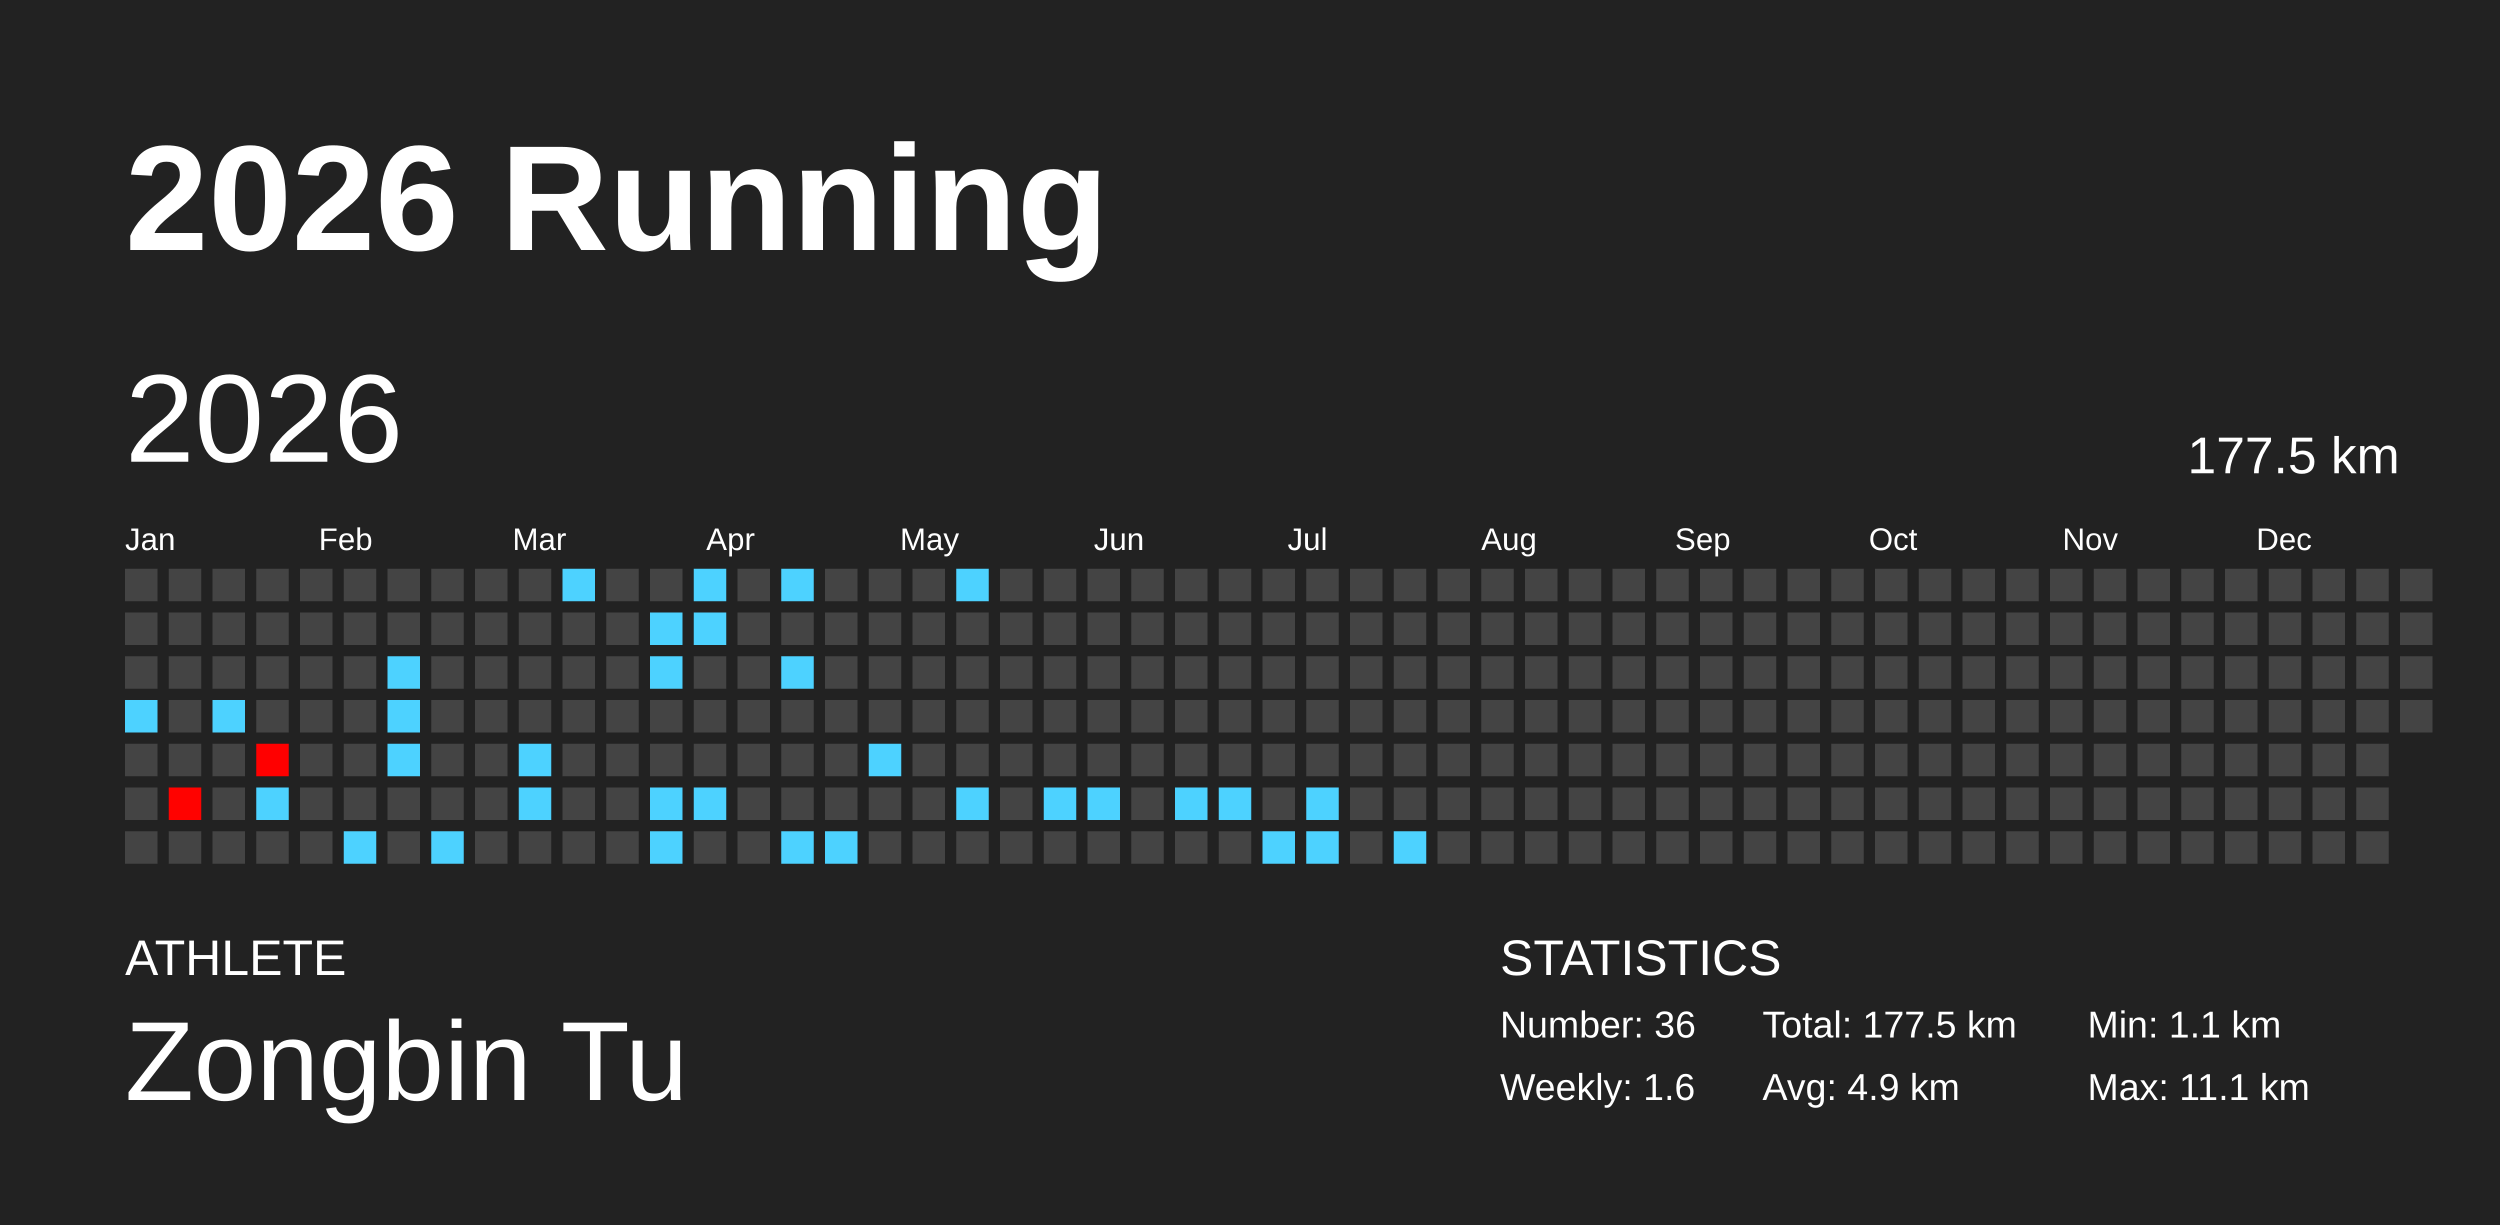
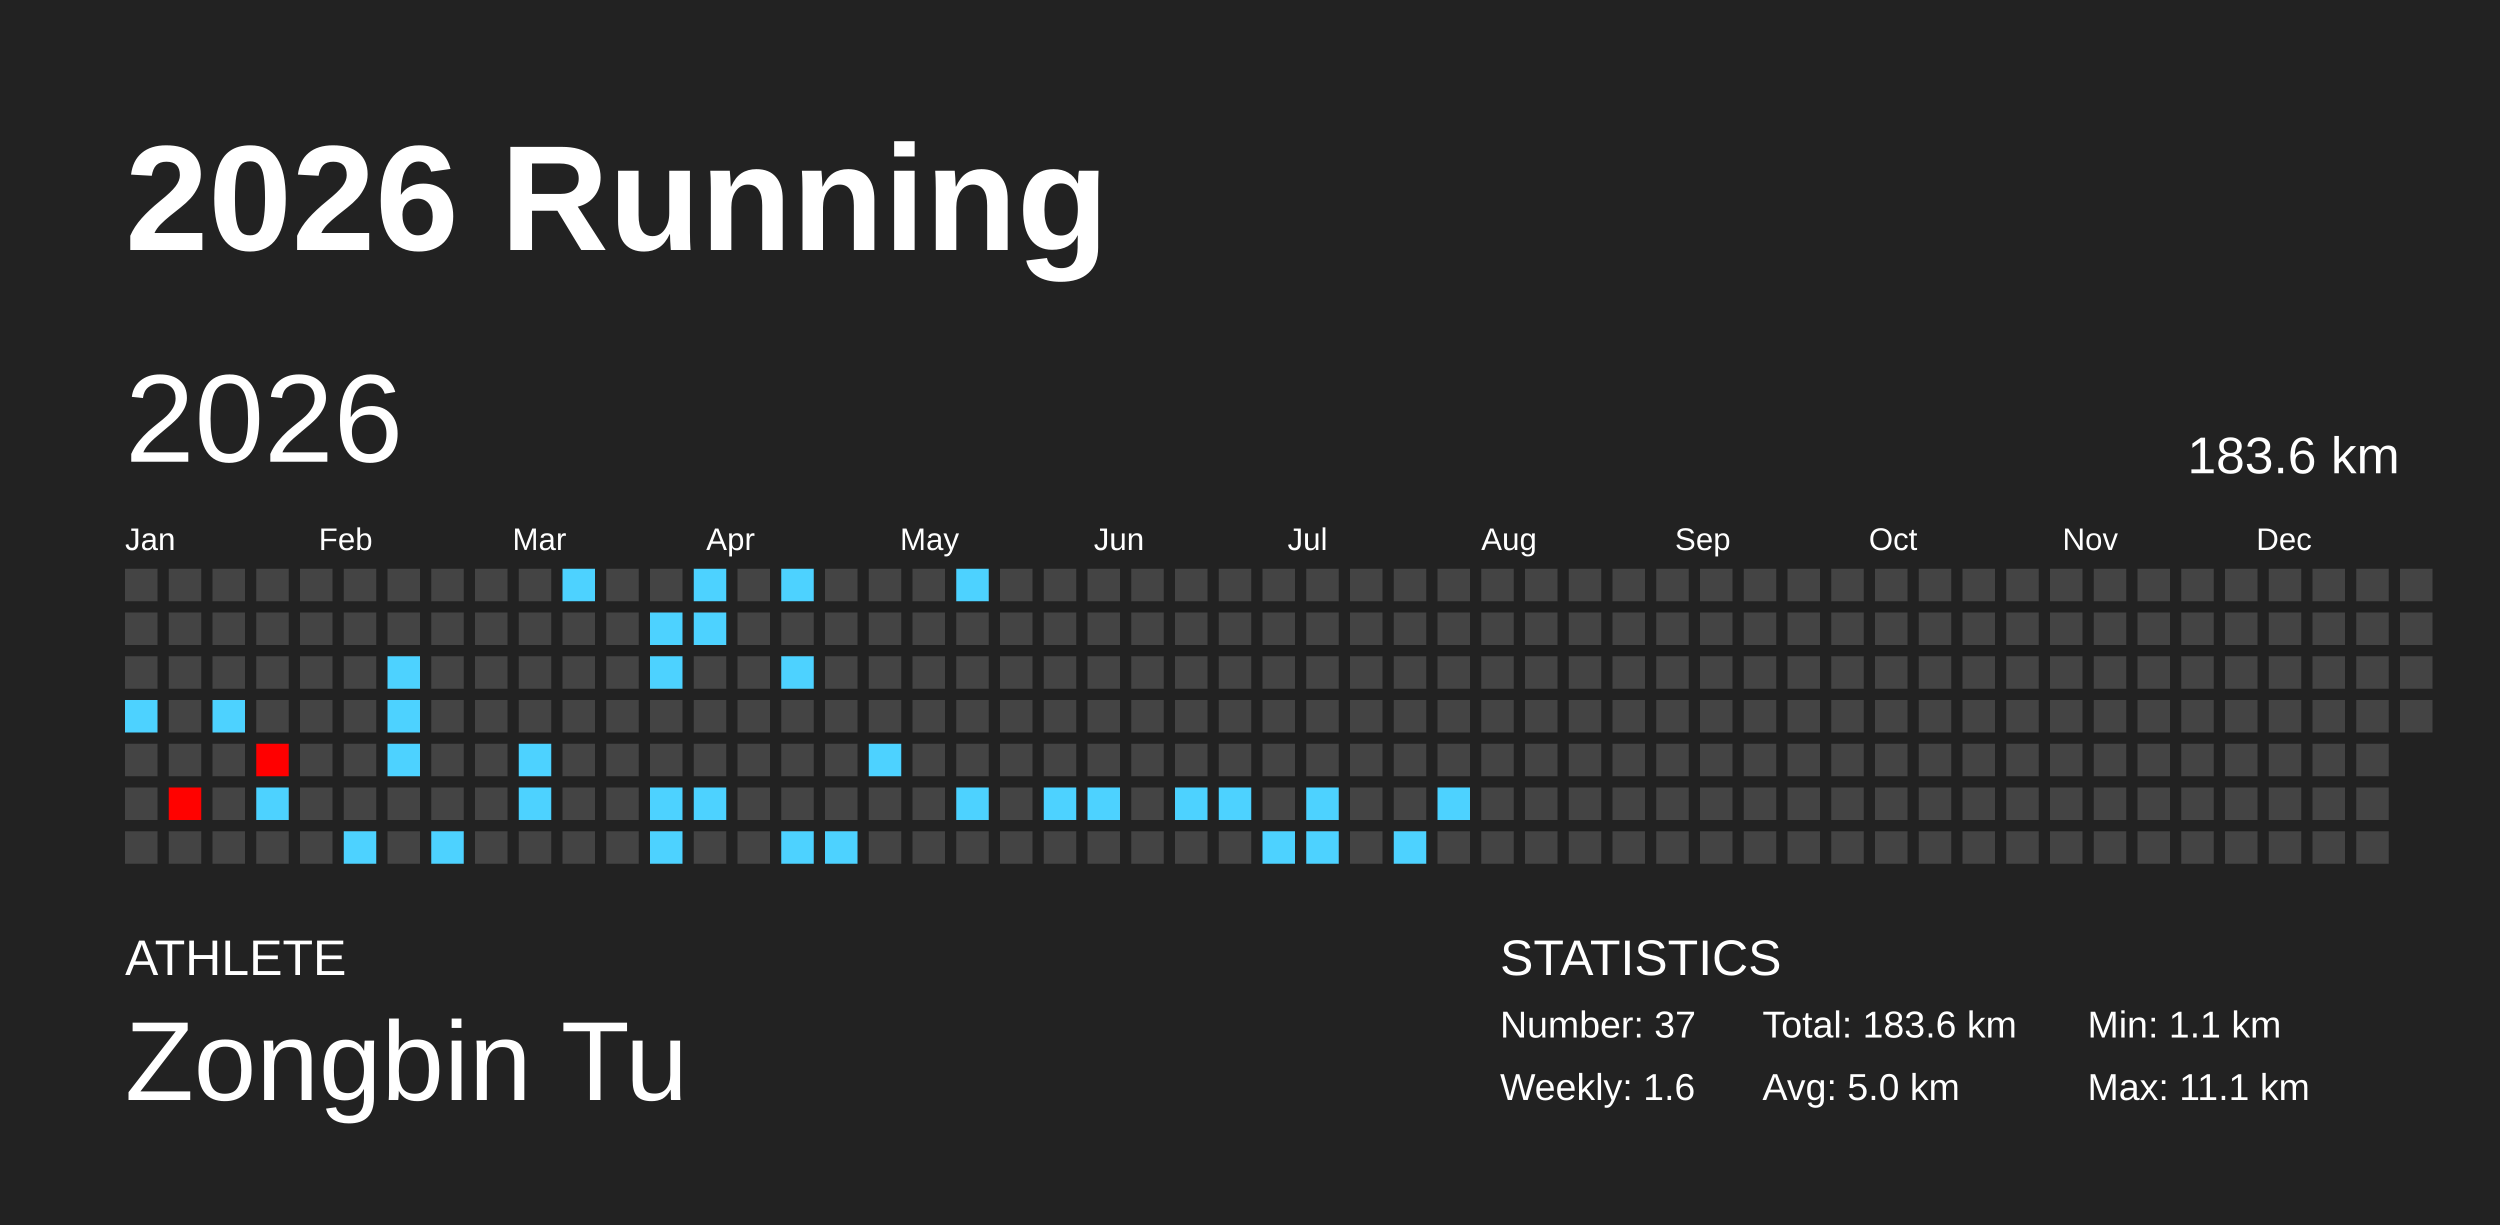
<svg xmlns="http://www.w3.org/2000/svg" baseProfile="full" height="98mm" version="1.1" viewBox="0,0,200,98" width="200mm">
  <defs />
  <rect fill="#222222" height="98" width="200" x="0" y="0" />
  <text fill="#FFFFFF" style="font-size:12px; font-family:Arial; font-weight:bold;" x="10" y="20">2026 Running</text>
  <text fill="#FFFFFF" style="font-size:4px; font-family:Arial" x="10" y="78">ATHLETE</text>
  <text fill="#FFFFFF" style="font-size:9px; font-family:Arial" x="10" y="88">Zongbin Tu</text>
  <text fill="#FFFFFF" style="font-size:4px; font-family:Arial" x="120" y="78">STATISTICS</text>
-   <text fill="#FFFFFF" style="font-size:3px; font-family:Arial" x="120" y="83">Number: 36</text>
+   <text fill="#FFFFFF" style="font-size:3px; font-family:Arial" x="120" y="83">Number: 37</text>
  <text fill="#FFFFFF" style="font-size:3px; font-family:Arial" x="120" y="88">Weekly: 1.6</text>
-   <text fill="#FFFFFF" style="font-size:3px; font-family:Arial" x="141" y="83">Total: 177.5 km</text>
-   <text fill="#FFFFFF" style="font-size:3px; font-family:Arial" x="141" y="88">Avg: 4.9 km</text>
+   <text fill="#FFFFFF" style="font-size:3px; font-family:Arial" x="141" y="83">Total: 183.6 km</text>
+   <text fill="#FFFFFF" style="font-size:3px; font-family:Arial" x="141" y="88">Avg: 5.0 km</text>
  <text fill="#FFFFFF" style="font-size:3px; font-family:Arial" x="167" y="83">Min: 1.1 km</text>
  <text fill="#FFFFFF" style="font-size:3px; font-family:Arial" x="167" y="88">Max: 11.1 km</text>
  <text dominant-baseline="hanging" fill="#FFFFFF" style="font-size:10.0px; font-family:Arial;" x="10" y="30">2026</text>
-   <text dominant-baseline="hanging" fill="#FFFFFF" style="font-size:4.125px; font-family:Arial;" x="175" y="35">177.5 km</text>
+   <text dominant-baseline="hanging" fill="#FFFFFF" style="font-size:4.125px; font-family:Arial;" x="175" y="35">183.6 km</text>
  <text fill="#FFFFFF" style="font-size:2.5px; font-family:Arial" x="10.0" y="44">Jan</text>
  <text fill="#FFFFFF" style="font-size:2.5px; font-family:Arial" x="25.5" y="44">Feb</text>
  <text fill="#FFFFFF" style="font-size:2.5px; font-family:Arial" x="41.0" y="44">Mar</text>
  <text fill="#FFFFFF" style="font-size:2.5px; font-family:Arial" x="56.5" y="44">Apr</text>
  <text fill="#FFFFFF" style="font-size:2.5px; font-family:Arial" x="72.0" y="44">May</text>
  <text fill="#FFFFFF" style="font-size:2.5px; font-family:Arial" x="87.5" y="44">Jun</text>
  <text fill="#FFFFFF" style="font-size:2.5px; font-family:Arial" x="103.0" y="44">Jul</text>
  <text fill="#FFFFFF" style="font-size:2.5px; font-family:Arial" x="118.5" y="44">Aug</text>
  <text fill="#FFFFFF" style="font-size:2.5px; font-family:Arial" x="134.0" y="44">Sep</text>
  <text fill="#FFFFFF" style="font-size:2.5px; font-family:Arial" x="149.5" y="44">Oct</text>
  <text fill="#FFFFFF" style="font-size:2.5px; font-family:Arial" x="165.0" y="44">Nov</text>
  <text fill="#FFFFFF" style="font-size:2.5px; font-family:Arial" x="180.5" y="44">Dec</text>
  <rect fill="#444444" height="2.6" width="2.6" x="10.0" y="45.5" />
  <rect fill="#444444" height="2.6" width="2.6" x="10.0" y="49.0" />
  <rect fill="#444444" height="2.6" width="2.6" x="10.0" y="52.5" />
  <rect fill="#4dd2ff" height="2.6" width="2.6" x="10.0" y="56.0" />
  <rect fill="#444444" height="2.6" width="2.6" x="10.0" y="59.5" />
  <rect fill="#444444" height="2.6" width="2.6" x="10.0" y="63.0" />
  <rect fill="#444444" height="2.6" width="2.6" x="10.0" y="66.5" />
  <rect fill="#444444" height="2.6" width="2.6" x="13.5" y="45.5" />
  <rect fill="#444444" height="2.6" width="2.6" x="13.5" y="49.0" />
  <rect fill="#444444" height="2.6" width="2.6" x="13.5" y="52.5" />
  <rect fill="#444444" height="2.6" width="2.6" x="13.5" y="56.0" />
  <rect fill="#444444" height="2.6" width="2.6" x="13.5" y="59.5" />
  <rect fill="#ff0200" height="2.6" width="2.6" x="13.5" y="63.0" />
  <rect fill="#444444" height="2.6" width="2.6" x="13.5" y="66.5" />
  <rect fill="#444444" height="2.6" width="2.6" x="17.0" y="45.5" />
  <rect fill="#444444" height="2.6" width="2.6" x="17.0" y="49.0" />
  <rect fill="#444444" height="2.6" width="2.6" x="17.0" y="52.5" />
  <rect fill="#4dd2ff" height="2.6" width="2.6" x="17.0" y="56.0" />
  <rect fill="#444444" height="2.6" width="2.6" x="17.0" y="59.5" />
  <rect fill="#444444" height="2.6" width="2.6" x="17.0" y="63.0" />
  <rect fill="#444444" height="2.6" width="2.6" x="17.0" y="66.5" />
  <rect fill="#444444" height="2.6" width="2.6" x="20.5" y="45.5" />
  <rect fill="#444444" height="2.6" width="2.6" x="20.5" y="49.0" />
  <rect fill="#444444" height="2.6" width="2.6" x="20.5" y="52.5" />
  <rect fill="#444444" height="2.6" width="2.6" x="20.5" y="56.0" />
  <rect fill="#ff0000" height="2.6" width="2.6" x="20.5" y="59.5" />
  <rect fill="#4dd2ff" height="2.6" width="2.6" x="20.5" y="63.0" />
  <rect fill="#444444" height="2.6" width="2.6" x="20.5" y="66.5" />
  <rect fill="#444444" height="2.6" width="2.6" x="24.0" y="45.5" />
  <rect fill="#444444" height="2.6" width="2.6" x="24.0" y="49.0" />
  <rect fill="#444444" height="2.6" width="2.6" x="24.0" y="52.5" />
  <rect fill="#444444" height="2.6" width="2.6" x="24.0" y="56.0" />
  <rect fill="#444444" height="2.6" width="2.6" x="24.0" y="59.5" />
  <rect fill="#444444" height="2.6" width="2.6" x="24.0" y="63.0" />
  <rect fill="#444444" height="2.6" width="2.6" x="24.0" y="66.5" />
  <rect fill="#444444" height="2.6" width="2.6" x="27.5" y="45.5" />
  <rect fill="#444444" height="2.6" width="2.6" x="27.5" y="49.0" />
  <rect fill="#444444" height="2.6" width="2.6" x="27.5" y="52.5" />
  <rect fill="#444444" height="2.6" width="2.6" x="27.5" y="56.0" />
  <rect fill="#444444" height="2.6" width="2.6" x="27.5" y="59.5" />
  <rect fill="#444444" height="2.6" width="2.6" x="27.5" y="63.0" />
  <rect fill="#4dd2ff" height="2.6" width="2.6" x="27.5" y="66.5" />
  <rect fill="#444444" height="2.6" width="2.6" x="31.0" y="45.5" />
  <rect fill="#444444" height="2.6" width="2.6" x="31.0" y="49.0" />
  <rect fill="#4dd2ff" height="2.6" width="2.6" x="31.0" y="52.5" />
  <rect fill="#4dd2ff" height="2.6" width="2.6" x="31.0" y="56.0" />
  <rect fill="#4dd2ff" height="2.6" width="2.6" x="31.0" y="59.5" />
  <rect fill="#444444" height="2.6" width="2.6" x="31.0" y="63.0" />
  <rect fill="#444444" height="2.6" width="2.6" x="31.0" y="66.5" />
  <rect fill="#444444" height="2.6" width="2.6" x="34.5" y="45.5" />
  <rect fill="#444444" height="2.6" width="2.6" x="34.5" y="49.0" />
  <rect fill="#444444" height="2.6" width="2.6" x="34.5" y="52.5" />
  <rect fill="#444444" height="2.6" width="2.6" x="34.5" y="56.0" />
  <rect fill="#444444" height="2.6" width="2.6" x="34.5" y="59.5" />
  <rect fill="#444444" height="2.6" width="2.6" x="34.5" y="63.0" />
  <rect fill="#4dd2ff" height="2.6" width="2.6" x="34.5" y="66.5" />
  <rect fill="#444444" height="2.6" width="2.6" x="38.0" y="45.5" />
  <rect fill="#444444" height="2.6" width="2.6" x="38.0" y="49.0" />
  <rect fill="#444444" height="2.6" width="2.6" x="38.0" y="52.5" />
  <rect fill="#444444" height="2.6" width="2.6" x="38.0" y="56.0" />
  <rect fill="#444444" height="2.6" width="2.6" x="38.0" y="59.5" />
  <rect fill="#444444" height="2.6" width="2.6" x="38.0" y="63.0" />
  <rect fill="#444444" height="2.6" width="2.6" x="38.0" y="66.5" />
  <rect fill="#444444" height="2.6" width="2.6" x="41.5" y="45.5" />
  <rect fill="#444444" height="2.6" width="2.6" x="41.5" y="49.0" />
  <rect fill="#444444" height="2.6" width="2.6" x="41.5" y="52.5" />
  <rect fill="#444444" height="2.6" width="2.6" x="41.5" y="56.0" />
  <rect fill="#4dd2ff" height="2.6" width="2.6" x="41.5" y="59.5" />
  <rect fill="#4dd2ff" height="2.6" width="2.6" x="41.5" y="63.0" />
  <rect fill="#444444" height="2.6" width="2.6" x="41.5" y="66.5" />
  <rect fill="#4dd2ff" height="2.6" width="2.6" x="45.0" y="45.5" />
  <rect fill="#444444" height="2.6" width="2.6" x="45.0" y="49.0" />
  <rect fill="#444444" height="2.6" width="2.6" x="45.0" y="52.5" />
  <rect fill="#444444" height="2.6" width="2.6" x="45.0" y="56.0" />
  <rect fill="#444444" height="2.6" width="2.6" x="45.0" y="59.5" />
  <rect fill="#444444" height="2.6" width="2.6" x="45.0" y="63.0" />
  <rect fill="#444444" height="2.6" width="2.6" x="45.0" y="66.5" />
  <rect fill="#444444" height="2.6" width="2.6" x="48.5" y="45.5" />
  <rect fill="#444444" height="2.6" width="2.6" x="48.5" y="49.0" />
  <rect fill="#444444" height="2.6" width="2.6" x="48.5" y="52.5" />
  <rect fill="#444444" height="2.6" width="2.6" x="48.5" y="56.0" />
  <rect fill="#444444" height="2.6" width="2.6" x="48.5" y="59.5" />
  <rect fill="#444444" height="2.6" width="2.6" x="48.5" y="63.0" />
  <rect fill="#444444" height="2.6" width="2.6" x="48.5" y="66.5" />
  <rect fill="#444444" height="2.6" width="2.6" x="52.0" y="45.5" />
  <rect fill="#4dd2ff" height="2.6" width="2.6" x="52.0" y="49.0" />
  <rect fill="#4dd2ff" height="2.6" width="2.6" x="52.0" y="52.5" />
  <rect fill="#444444" height="2.6" width="2.6" x="52.0" y="56.0" />
  <rect fill="#444444" height="2.6" width="2.6" x="52.0" y="59.5" />
  <rect fill="#4dd2ff" height="2.6" width="2.6" x="52.0" y="63.0" />
  <rect fill="#4dd2ff" height="2.6" width="2.6" x="52.0" y="66.5" />
  <rect fill="#4dd2ff" height="2.6" width="2.6" x="55.5" y="45.5" />
  <rect fill="#4dd2ff" height="2.6" width="2.6" x="55.5" y="49.0" />
  <rect fill="#444444" height="2.6" width="2.6" x="55.5" y="52.5" />
  <rect fill="#444444" height="2.6" width="2.6" x="55.5" y="56.0" />
  <rect fill="#444444" height="2.6" width="2.6" x="55.5" y="59.5" />
  <rect fill="#4dd2ff" height="2.6" width="2.6" x="55.5" y="63.0" />
  <rect fill="#444444" height="2.6" width="2.6" x="55.5" y="66.5" />
  <rect fill="#444444" height="2.6" width="2.6" x="59.0" y="45.5" />
  <rect fill="#444444" height="2.6" width="2.6" x="59.0" y="49.0" />
  <rect fill="#444444" height="2.6" width="2.6" x="59.0" y="52.5" />
  <rect fill="#444444" height="2.6" width="2.6" x="59.0" y="56.0" />
  <rect fill="#444444" height="2.6" width="2.6" x="59.0" y="59.5" />
  <rect fill="#444444" height="2.6" width="2.6" x="59.0" y="63.0" />
  <rect fill="#444444" height="2.6" width="2.6" x="59.0" y="66.5" />
  <rect fill="#4dd2ff" height="2.6" width="2.6" x="62.5" y="45.5" />
  <rect fill="#444444" height="2.6" width="2.6" x="62.5" y="49.0" />
  <rect fill="#4dd2ff" height="2.6" width="2.6" x="62.5" y="52.5" />
  <rect fill="#444444" height="2.6" width="2.6" x="62.5" y="56.0" />
  <rect fill="#444444" height="2.6" width="2.6" x="62.5" y="59.5" />
  <rect fill="#444444" height="2.6" width="2.6" x="62.5" y="63.0" />
  <rect fill="#4dd2ff" height="2.6" width="2.6" x="62.5" y="66.5" />
  <rect fill="#444444" height="2.6" width="2.6" x="66.0" y="45.5" />
  <rect fill="#444444" height="2.6" width="2.6" x="66.0" y="49.0" />
  <rect fill="#444444" height="2.6" width="2.6" x="66.0" y="52.5" />
  <rect fill="#444444" height="2.6" width="2.6" x="66.0" y="56.0" />
  <rect fill="#444444" height="2.6" width="2.6" x="66.0" y="59.5" />
  <rect fill="#444444" height="2.6" width="2.6" x="66.0" y="63.0" />
  <rect fill="#4dd2ff" height="2.6" width="2.6" x="66.0" y="66.5" />
  <rect fill="#444444" height="2.6" width="2.6" x="69.5" y="45.5" />
  <rect fill="#444444" height="2.6" width="2.6" x="69.5" y="49.0" />
  <rect fill="#444444" height="2.6" width="2.6" x="69.5" y="52.5" />
  <rect fill="#444444" height="2.6" width="2.6" x="69.5" y="56.0" />
  <rect fill="#4dd2ff" height="2.6" width="2.6" x="69.5" y="59.5" />
  <rect fill="#444444" height="2.6" width="2.6" x="69.5" y="63.0" />
  <rect fill="#444444" height="2.6" width="2.6" x="69.5" y="66.5" />
  <rect fill="#444444" height="2.6" width="2.6" x="73.0" y="45.5" />
  <rect fill="#444444" height="2.6" width="2.6" x="73.0" y="49.0" />
  <rect fill="#444444" height="2.6" width="2.6" x="73.0" y="52.5" />
  <rect fill="#444444" height="2.6" width="2.6" x="73.0" y="56.0" />
  <rect fill="#444444" height="2.6" width="2.6" x="73.0" y="59.5" />
  <rect fill="#444444" height="2.6" width="2.6" x="73.0" y="63.0" />
  <rect fill="#444444" height="2.6" width="2.6" x="73.0" y="66.5" />
  <rect fill="#4dd2ff" height="2.6" width="2.6" x="76.5" y="45.5" />
  <rect fill="#444444" height="2.6" width="2.6" x="76.5" y="49.0" />
  <rect fill="#444444" height="2.6" width="2.6" x="76.5" y="52.5" />
  <rect fill="#444444" height="2.6" width="2.6" x="76.5" y="56.0" />
  <rect fill="#444444" height="2.6" width="2.6" x="76.5" y="59.5" />
  <rect fill="#4dd2ff" height="2.6" width="2.6" x="76.5" y="63.0" />
  <rect fill="#444444" height="2.6" width="2.6" x="76.5" y="66.5" />
  <rect fill="#444444" height="2.6" width="2.6" x="80.0" y="45.5" />
  <rect fill="#444444" height="2.6" width="2.6" x="80.0" y="49.0" />
  <rect fill="#444444" height="2.6" width="2.6" x="80.0" y="52.5" />
  <rect fill="#444444" height="2.6" width="2.6" x="80.0" y="56.0" />
  <rect fill="#444444" height="2.6" width="2.6" x="80.0" y="59.5" />
  <rect fill="#444444" height="2.6" width="2.6" x="80.0" y="63.0" />
  <rect fill="#444444" height="2.6" width="2.6" x="80.0" y="66.5" />
  <rect fill="#444444" height="2.6" width="2.6" x="83.5" y="45.5" />
  <rect fill="#444444" height="2.6" width="2.6" x="83.5" y="49.0" />
  <rect fill="#444444" height="2.6" width="2.6" x="83.5" y="52.5" />
  <rect fill="#444444" height="2.6" width="2.6" x="83.5" y="56.0" />
  <rect fill="#444444" height="2.6" width="2.6" x="83.5" y="59.5" />
  <rect fill="#4dd2ff" height="2.6" width="2.6" x="83.5" y="63.0" />
  <rect fill="#444444" height="2.6" width="2.6" x="83.5" y="66.5" />
  <rect fill="#444444" height="2.6" width="2.6" x="87.0" y="45.5" />
  <rect fill="#444444" height="2.6" width="2.6" x="87.0" y="49.0" />
  <rect fill="#444444" height="2.6" width="2.6" x="87.0" y="52.5" />
  <rect fill="#444444" height="2.6" width="2.6" x="87.0" y="56.0" />
  <rect fill="#444444" height="2.6" width="2.6" x="87.0" y="59.5" />
  <rect fill="#4dd2ff" height="2.6" width="2.6" x="87.0" y="63.0" />
  <rect fill="#444444" height="2.6" width="2.6" x="87.0" y="66.5" />
  <rect fill="#444444" height="2.6" width="2.6" x="90.5" y="45.5" />
  <rect fill="#444444" height="2.6" width="2.6" x="90.5" y="49.0" />
  <rect fill="#444444" height="2.6" width="2.6" x="90.5" y="52.5" />
  <rect fill="#444444" height="2.6" width="2.6" x="90.5" y="56.0" />
  <rect fill="#444444" height="2.6" width="2.6" x="90.5" y="59.5" />
  <rect fill="#444444" height="2.6" width="2.6" x="90.5" y="63.0" />
  <rect fill="#444444" height="2.6" width="2.6" x="90.5" y="66.5" />
  <rect fill="#444444" height="2.6" width="2.6" x="94.0" y="45.5" />
  <rect fill="#444444" height="2.6" width="2.6" x="94.0" y="49.0" />
  <rect fill="#444444" height="2.6" width="2.6" x="94.0" y="52.5" />
  <rect fill="#444444" height="2.6" width="2.6" x="94.0" y="56.0" />
  <rect fill="#444444" height="2.6" width="2.6" x="94.0" y="59.5" />
  <rect fill="#4dd2ff" height="2.6" width="2.6" x="94.0" y="63.0" />
  <rect fill="#444444" height="2.6" width="2.6" x="94.0" y="66.5" />
  <rect fill="#444444" height="2.6" width="2.6" x="97.5" y="45.5" />
  <rect fill="#444444" height="2.6" width="2.6" x="97.5" y="49.0" />
  <rect fill="#444444" height="2.6" width="2.6" x="97.5" y="52.5" />
  <rect fill="#444444" height="2.6" width="2.6" x="97.5" y="56.0" />
  <rect fill="#444444" height="2.6" width="2.6" x="97.5" y="59.5" />
  <rect fill="#4dd2ff" height="2.6" width="2.6" x="97.5" y="63.0" />
  <rect fill="#444444" height="2.6" width="2.6" x="97.5" y="66.5" />
  <rect fill="#444444" height="2.6" width="2.6" x="101.0" y="45.5" />
  <rect fill="#444444" height="2.6" width="2.6" x="101.0" y="49.0" />
  <rect fill="#444444" height="2.6" width="2.6" x="101.0" y="52.5" />
  <rect fill="#444444" height="2.6" width="2.6" x="101.0" y="56.0" />
  <rect fill="#444444" height="2.6" width="2.6" x="101.0" y="59.5" />
  <rect fill="#444444" height="2.6" width="2.6" x="101.0" y="63.0" />
  <rect fill="#4dd2ff" height="2.6" width="2.6" x="101.0" y="66.5" />
  <rect fill="#444444" height="2.6" width="2.6" x="104.5" y="45.5" />
  <rect fill="#444444" height="2.6" width="2.6" x="104.5" y="49.0" />
  <rect fill="#444444" height="2.6" width="2.6" x="104.5" y="52.5" />
  <rect fill="#444444" height="2.6" width="2.6" x="104.5" y="56.0" />
  <rect fill="#444444" height="2.6" width="2.6" x="104.5" y="59.5" />
  <rect fill="#4dd2ff" height="2.6" width="2.6" x="104.5" y="63.0" />
  <rect fill="#4dd2ff" height="2.6" width="2.6" x="104.5" y="66.5" />
  <rect fill="#444444" height="2.6" width="2.6" x="108.0" y="45.5" />
  <rect fill="#444444" height="2.6" width="2.6" x="108.0" y="49.0" />
  <rect fill="#444444" height="2.6" width="2.6" x="108.0" y="52.5" />
  <rect fill="#444444" height="2.6" width="2.6" x="108.0" y="56.0" />
  <rect fill="#444444" height="2.6" width="2.6" x="108.0" y="59.5" />
  <rect fill="#444444" height="2.6" width="2.6" x="108.0" y="63.0" />
  <rect fill="#444444" height="2.6" width="2.6" x="108.0" y="66.5" />
  <rect fill="#444444" height="2.6" width="2.6" x="111.5" y="45.5" />
  <rect fill="#444444" height="2.6" width="2.6" x="111.5" y="49.0" />
  <rect fill="#444444" height="2.6" width="2.6" x="111.5" y="52.5" />
  <rect fill="#444444" height="2.6" width="2.6" x="111.5" y="56.0" />
  <rect fill="#444444" height="2.6" width="2.6" x="111.5" y="59.5" />
  <rect fill="#444444" height="2.6" width="2.6" x="111.5" y="63.0" />
  <rect fill="#4dd2ff" height="2.6" width="2.6" x="111.5" y="66.5" />
  <rect fill="#444444" height="2.6" width="2.6" x="115.0" y="45.5" />
  <rect fill="#444444" height="2.6" width="2.6" x="115.0" y="49.0" />
  <rect fill="#444444" height="2.6" width="2.6" x="115.0" y="52.5" />
  <rect fill="#444444" height="2.6" width="2.6" x="115.0" y="56.0" />
  <rect fill="#444444" height="2.6" width="2.6" x="115.0" y="59.5" />
-   <rect fill="#444444" height="2.6" width="2.6" x="115.0" y="63.0" />
+   <rect fill="#4dd2ff" height="2.6" width="2.6" x="115.0" y="63.0" />
  <rect fill="#444444" height="2.6" width="2.6" x="115.0" y="66.5" />
  <rect fill="#444444" height="2.6" width="2.6" x="118.5" y="45.5" />
  <rect fill="#444444" height="2.6" width="2.6" x="118.5" y="49.0" />
  <rect fill="#444444" height="2.6" width="2.6" x="118.5" y="52.5" />
  <rect fill="#444444" height="2.6" width="2.6" x="118.5" y="56.0" />
  <rect fill="#444444" height="2.6" width="2.6" x="118.5" y="59.5" />
  <rect fill="#444444" height="2.6" width="2.6" x="118.5" y="63.0" />
  <rect fill="#444444" height="2.6" width="2.6" x="118.5" y="66.5" />
  <rect fill="#444444" height="2.6" width="2.6" x="122.0" y="45.5" />
  <rect fill="#444444" height="2.6" width="2.6" x="122.0" y="49.0" />
  <rect fill="#444444" height="2.6" width="2.6" x="122.0" y="52.5" />
  <rect fill="#444444" height="2.6" width="2.6" x="122.0" y="56.0" />
  <rect fill="#444444" height="2.6" width="2.6" x="122.0" y="59.5" />
  <rect fill="#444444" height="2.6" width="2.6" x="122.0" y="63.0" />
  <rect fill="#444444" height="2.6" width="2.6" x="122.0" y="66.5" />
  <rect fill="#444444" height="2.6" width="2.6" x="125.5" y="45.5" />
  <rect fill="#444444" height="2.6" width="2.6" x="125.5" y="49.0" />
  <rect fill="#444444" height="2.6" width="2.6" x="125.5" y="52.5" />
  <rect fill="#444444" height="2.6" width="2.6" x="125.5" y="56.0" />
  <rect fill="#444444" height="2.6" width="2.6" x="125.5" y="59.5" />
  <rect fill="#444444" height="2.6" width="2.6" x="125.5" y="63.0" />
  <rect fill="#444444" height="2.6" width="2.6" x="125.5" y="66.5" />
  <rect fill="#444444" height="2.6" width="2.6" x="129.0" y="45.5" />
  <rect fill="#444444" height="2.6" width="2.6" x="129.0" y="49.0" />
  <rect fill="#444444" height="2.6" width="2.6" x="129.0" y="52.5" />
  <rect fill="#444444" height="2.6" width="2.6" x="129.0" y="56.0" />
  <rect fill="#444444" height="2.6" width="2.6" x="129.0" y="59.5" />
  <rect fill="#444444" height="2.6" width="2.6" x="129.0" y="63.0" />
  <rect fill="#444444" height="2.6" width="2.6" x="129.0" y="66.5" />
  <rect fill="#444444" height="2.6" width="2.6" x="132.5" y="45.5" />
  <rect fill="#444444" height="2.6" width="2.6" x="132.5" y="49.0" />
  <rect fill="#444444" height="2.6" width="2.6" x="132.5" y="52.5" />
  <rect fill="#444444" height="2.6" width="2.6" x="132.5" y="56.0" />
  <rect fill="#444444" height="2.6" width="2.6" x="132.5" y="59.5" />
  <rect fill="#444444" height="2.6" width="2.6" x="132.5" y="63.0" />
  <rect fill="#444444" height="2.6" width="2.6" x="132.5" y="66.5" />
  <rect fill="#444444" height="2.6" width="2.6" x="136.0" y="45.5" />
  <rect fill="#444444" height="2.6" width="2.6" x="136.0" y="49.0" />
  <rect fill="#444444" height="2.6" width="2.6" x="136.0" y="52.5" />
  <rect fill="#444444" height="2.6" width="2.6" x="136.0" y="56.0" />
  <rect fill="#444444" height="2.6" width="2.6" x="136.0" y="59.5" />
  <rect fill="#444444" height="2.6" width="2.6" x="136.0" y="63.0" />
  <rect fill="#444444" height="2.6" width="2.6" x="136.0" y="66.5" />
  <rect fill="#444444" height="2.6" width="2.6" x="139.5" y="45.5" />
  <rect fill="#444444" height="2.6" width="2.6" x="139.5" y="49.0" />
  <rect fill="#444444" height="2.6" width="2.6" x="139.5" y="52.5" />
  <rect fill="#444444" height="2.6" width="2.6" x="139.5" y="56.0" />
  <rect fill="#444444" height="2.6" width="2.6" x="139.5" y="59.5" />
  <rect fill="#444444" height="2.6" width="2.6" x="139.5" y="63.0" />
  <rect fill="#444444" height="2.6" width="2.6" x="139.5" y="66.5" />
  <rect fill="#444444" height="2.6" width="2.6" x="143.0" y="45.5" />
  <rect fill="#444444" height="2.6" width="2.6" x="143.0" y="49.0" />
  <rect fill="#444444" height="2.6" width="2.6" x="143.0" y="52.5" />
  <rect fill="#444444" height="2.6" width="2.6" x="143.0" y="56.0" />
  <rect fill="#444444" height="2.6" width="2.6" x="143.0" y="59.5" />
  <rect fill="#444444" height="2.6" width="2.6" x="143.0" y="63.0" />
  <rect fill="#444444" height="2.6" width="2.6" x="143.0" y="66.5" />
  <rect fill="#444444" height="2.6" width="2.6" x="146.5" y="45.5" />
  <rect fill="#444444" height="2.6" width="2.6" x="146.5" y="49.0" />
  <rect fill="#444444" height="2.6" width="2.6" x="146.5" y="52.5" />
  <rect fill="#444444" height="2.6" width="2.6" x="146.5" y="56.0" />
  <rect fill="#444444" height="2.6" width="2.6" x="146.5" y="59.5" />
  <rect fill="#444444" height="2.6" width="2.6" x="146.5" y="63.0" />
  <rect fill="#444444" height="2.6" width="2.6" x="146.5" y="66.5" />
  <rect fill="#444444" height="2.6" width="2.6" x="150.0" y="45.5" />
  <rect fill="#444444" height="2.6" width="2.6" x="150.0" y="49.0" />
  <rect fill="#444444" height="2.6" width="2.6" x="150.0" y="52.5" />
  <rect fill="#444444" height="2.6" width="2.6" x="150.0" y="56.0" />
  <rect fill="#444444" height="2.6" width="2.6" x="150.0" y="59.5" />
  <rect fill="#444444" height="2.6" width="2.6" x="150.0" y="63.0" />
  <rect fill="#444444" height="2.6" width="2.6" x="150.0" y="66.5" />
  <rect fill="#444444" height="2.6" width="2.6" x="153.5" y="45.5" />
  <rect fill="#444444" height="2.6" width="2.6" x="153.5" y="49.0" />
  <rect fill="#444444" height="2.6" width="2.6" x="153.5" y="52.5" />
  <rect fill="#444444" height="2.6" width="2.6" x="153.5" y="56.0" />
  <rect fill="#444444" height="2.6" width="2.6" x="153.5" y="59.5" />
  <rect fill="#444444" height="2.6" width="2.6" x="153.5" y="63.0" />
  <rect fill="#444444" height="2.6" width="2.6" x="153.5" y="66.5" />
  <rect fill="#444444" height="2.6" width="2.6" x="157.0" y="45.5" />
  <rect fill="#444444" height="2.6" width="2.6" x="157.0" y="49.0" />
  <rect fill="#444444" height="2.6" width="2.6" x="157.0" y="52.5" />
  <rect fill="#444444" height="2.6" width="2.6" x="157.0" y="56.0" />
  <rect fill="#444444" height="2.6" width="2.6" x="157.0" y="59.5" />
  <rect fill="#444444" height="2.6" width="2.6" x="157.0" y="63.0" />
  <rect fill="#444444" height="2.6" width="2.6" x="157.0" y="66.5" />
  <rect fill="#444444" height="2.6" width="2.6" x="160.5" y="45.5" />
  <rect fill="#444444" height="2.6" width="2.6" x="160.5" y="49.0" />
  <rect fill="#444444" height="2.6" width="2.6" x="160.5" y="52.5" />
  <rect fill="#444444" height="2.6" width="2.6" x="160.5" y="56.0" />
  <rect fill="#444444" height="2.6" width="2.6" x="160.5" y="59.5" />
  <rect fill="#444444" height="2.6" width="2.6" x="160.5" y="63.0" />
  <rect fill="#444444" height="2.6" width="2.6" x="160.5" y="66.5" />
  <rect fill="#444444" height="2.6" width="2.6" x="164.0" y="45.5" />
  <rect fill="#444444" height="2.6" width="2.6" x="164.0" y="49.0" />
  <rect fill="#444444" height="2.6" width="2.6" x="164.0" y="52.5" />
  <rect fill="#444444" height="2.6" width="2.6" x="164.0" y="56.0" />
  <rect fill="#444444" height="2.6" width="2.6" x="164.0" y="59.5" />
  <rect fill="#444444" height="2.6" width="2.6" x="164.0" y="63.0" />
  <rect fill="#444444" height="2.6" width="2.6" x="164.0" y="66.5" />
  <rect fill="#444444" height="2.6" width="2.6" x="167.5" y="45.5" />
  <rect fill="#444444" height="2.6" width="2.6" x="167.5" y="49.0" />
  <rect fill="#444444" height="2.6" width="2.6" x="167.5" y="52.5" />
  <rect fill="#444444" height="2.6" width="2.6" x="167.5" y="56.0" />
  <rect fill="#444444" height="2.6" width="2.6" x="167.5" y="59.5" />
  <rect fill="#444444" height="2.6" width="2.6" x="167.5" y="63.0" />
  <rect fill="#444444" height="2.6" width="2.6" x="167.5" y="66.5" />
  <rect fill="#444444" height="2.6" width="2.6" x="171.0" y="45.5" />
  <rect fill="#444444" height="2.6" width="2.6" x="171.0" y="49.0" />
  <rect fill="#444444" height="2.6" width="2.6" x="171.0" y="52.5" />
  <rect fill="#444444" height="2.6" width="2.6" x="171.0" y="56.0" />
  <rect fill="#444444" height="2.6" width="2.6" x="171.0" y="59.5" />
  <rect fill="#444444" height="2.6" width="2.6" x="171.0" y="63.0" />
  <rect fill="#444444" height="2.6" width="2.6" x="171.0" y="66.5" />
  <rect fill="#444444" height="2.6" width="2.6" x="174.5" y="45.5" />
  <rect fill="#444444" height="2.6" width="2.6" x="174.5" y="49.0" />
  <rect fill="#444444" height="2.6" width="2.6" x="174.5" y="52.5" />
  <rect fill="#444444" height="2.6" width="2.6" x="174.5" y="56.0" />
  <rect fill="#444444" height="2.6" width="2.6" x="174.5" y="59.5" />
  <rect fill="#444444" height="2.6" width="2.6" x="174.5" y="63.0" />
  <rect fill="#444444" height="2.6" width="2.6" x="174.5" y="66.5" />
  <rect fill="#444444" height="2.6" width="2.6" x="178.0" y="45.5" />
  <rect fill="#444444" height="2.6" width="2.6" x="178.0" y="49.0" />
  <rect fill="#444444" height="2.6" width="2.6" x="178.0" y="52.5" />
  <rect fill="#444444" height="2.6" width="2.6" x="178.0" y="56.0" />
  <rect fill="#444444" height="2.6" width="2.6" x="178.0" y="59.5" />
  <rect fill="#444444" height="2.6" width="2.6" x="178.0" y="63.0" />
  <rect fill="#444444" height="2.6" width="2.6" x="178.0" y="66.5" />
  <rect fill="#444444" height="2.6" width="2.6" x="181.5" y="45.5" />
  <rect fill="#444444" height="2.6" width="2.6" x="181.5" y="49.0" />
  <rect fill="#444444" height="2.6" width="2.6" x="181.5" y="52.5" />
  <rect fill="#444444" height="2.6" width="2.6" x="181.5" y="56.0" />
  <rect fill="#444444" height="2.6" width="2.6" x="181.5" y="59.5" />
  <rect fill="#444444" height="2.6" width="2.6" x="181.5" y="63.0" />
  <rect fill="#444444" height="2.6" width="2.6" x="181.5" y="66.5" />
  <rect fill="#444444" height="2.6" width="2.6" x="185.0" y="45.5" />
  <rect fill="#444444" height="2.6" width="2.6" x="185.0" y="49.0" />
  <rect fill="#444444" height="2.6" width="2.6" x="185.0" y="52.5" />
  <rect fill="#444444" height="2.6" width="2.6" x="185.0" y="56.0" />
  <rect fill="#444444" height="2.6" width="2.6" x="185.0" y="59.5" />
  <rect fill="#444444" height="2.6" width="2.6" x="185.0" y="63.0" />
  <rect fill="#444444" height="2.6" width="2.6" x="185.0" y="66.5" />
  <rect fill="#444444" height="2.6" width="2.6" x="188.5" y="45.5" />
  <rect fill="#444444" height="2.6" width="2.6" x="188.5" y="49.0" />
  <rect fill="#444444" height="2.6" width="2.6" x="188.5" y="52.5" />
  <rect fill="#444444" height="2.6" width="2.6" x="188.5" y="56.0" />
  <rect fill="#444444" height="2.6" width="2.6" x="188.5" y="59.5" />
  <rect fill="#444444" height="2.6" width="2.6" x="188.5" y="63.0" />
  <rect fill="#444444" height="2.6" width="2.6" x="188.5" y="66.5" />
  <rect fill="#444444" height="2.6" width="2.6" x="192.0" y="45.5" />
  <rect fill="#444444" height="2.6" width="2.6" x="192.0" y="49.0" />
  <rect fill="#444444" height="2.6" width="2.6" x="192.0" y="52.5" />
  <rect fill="#444444" height="2.6" width="2.6" x="192.0" y="56.0" />
</svg>
